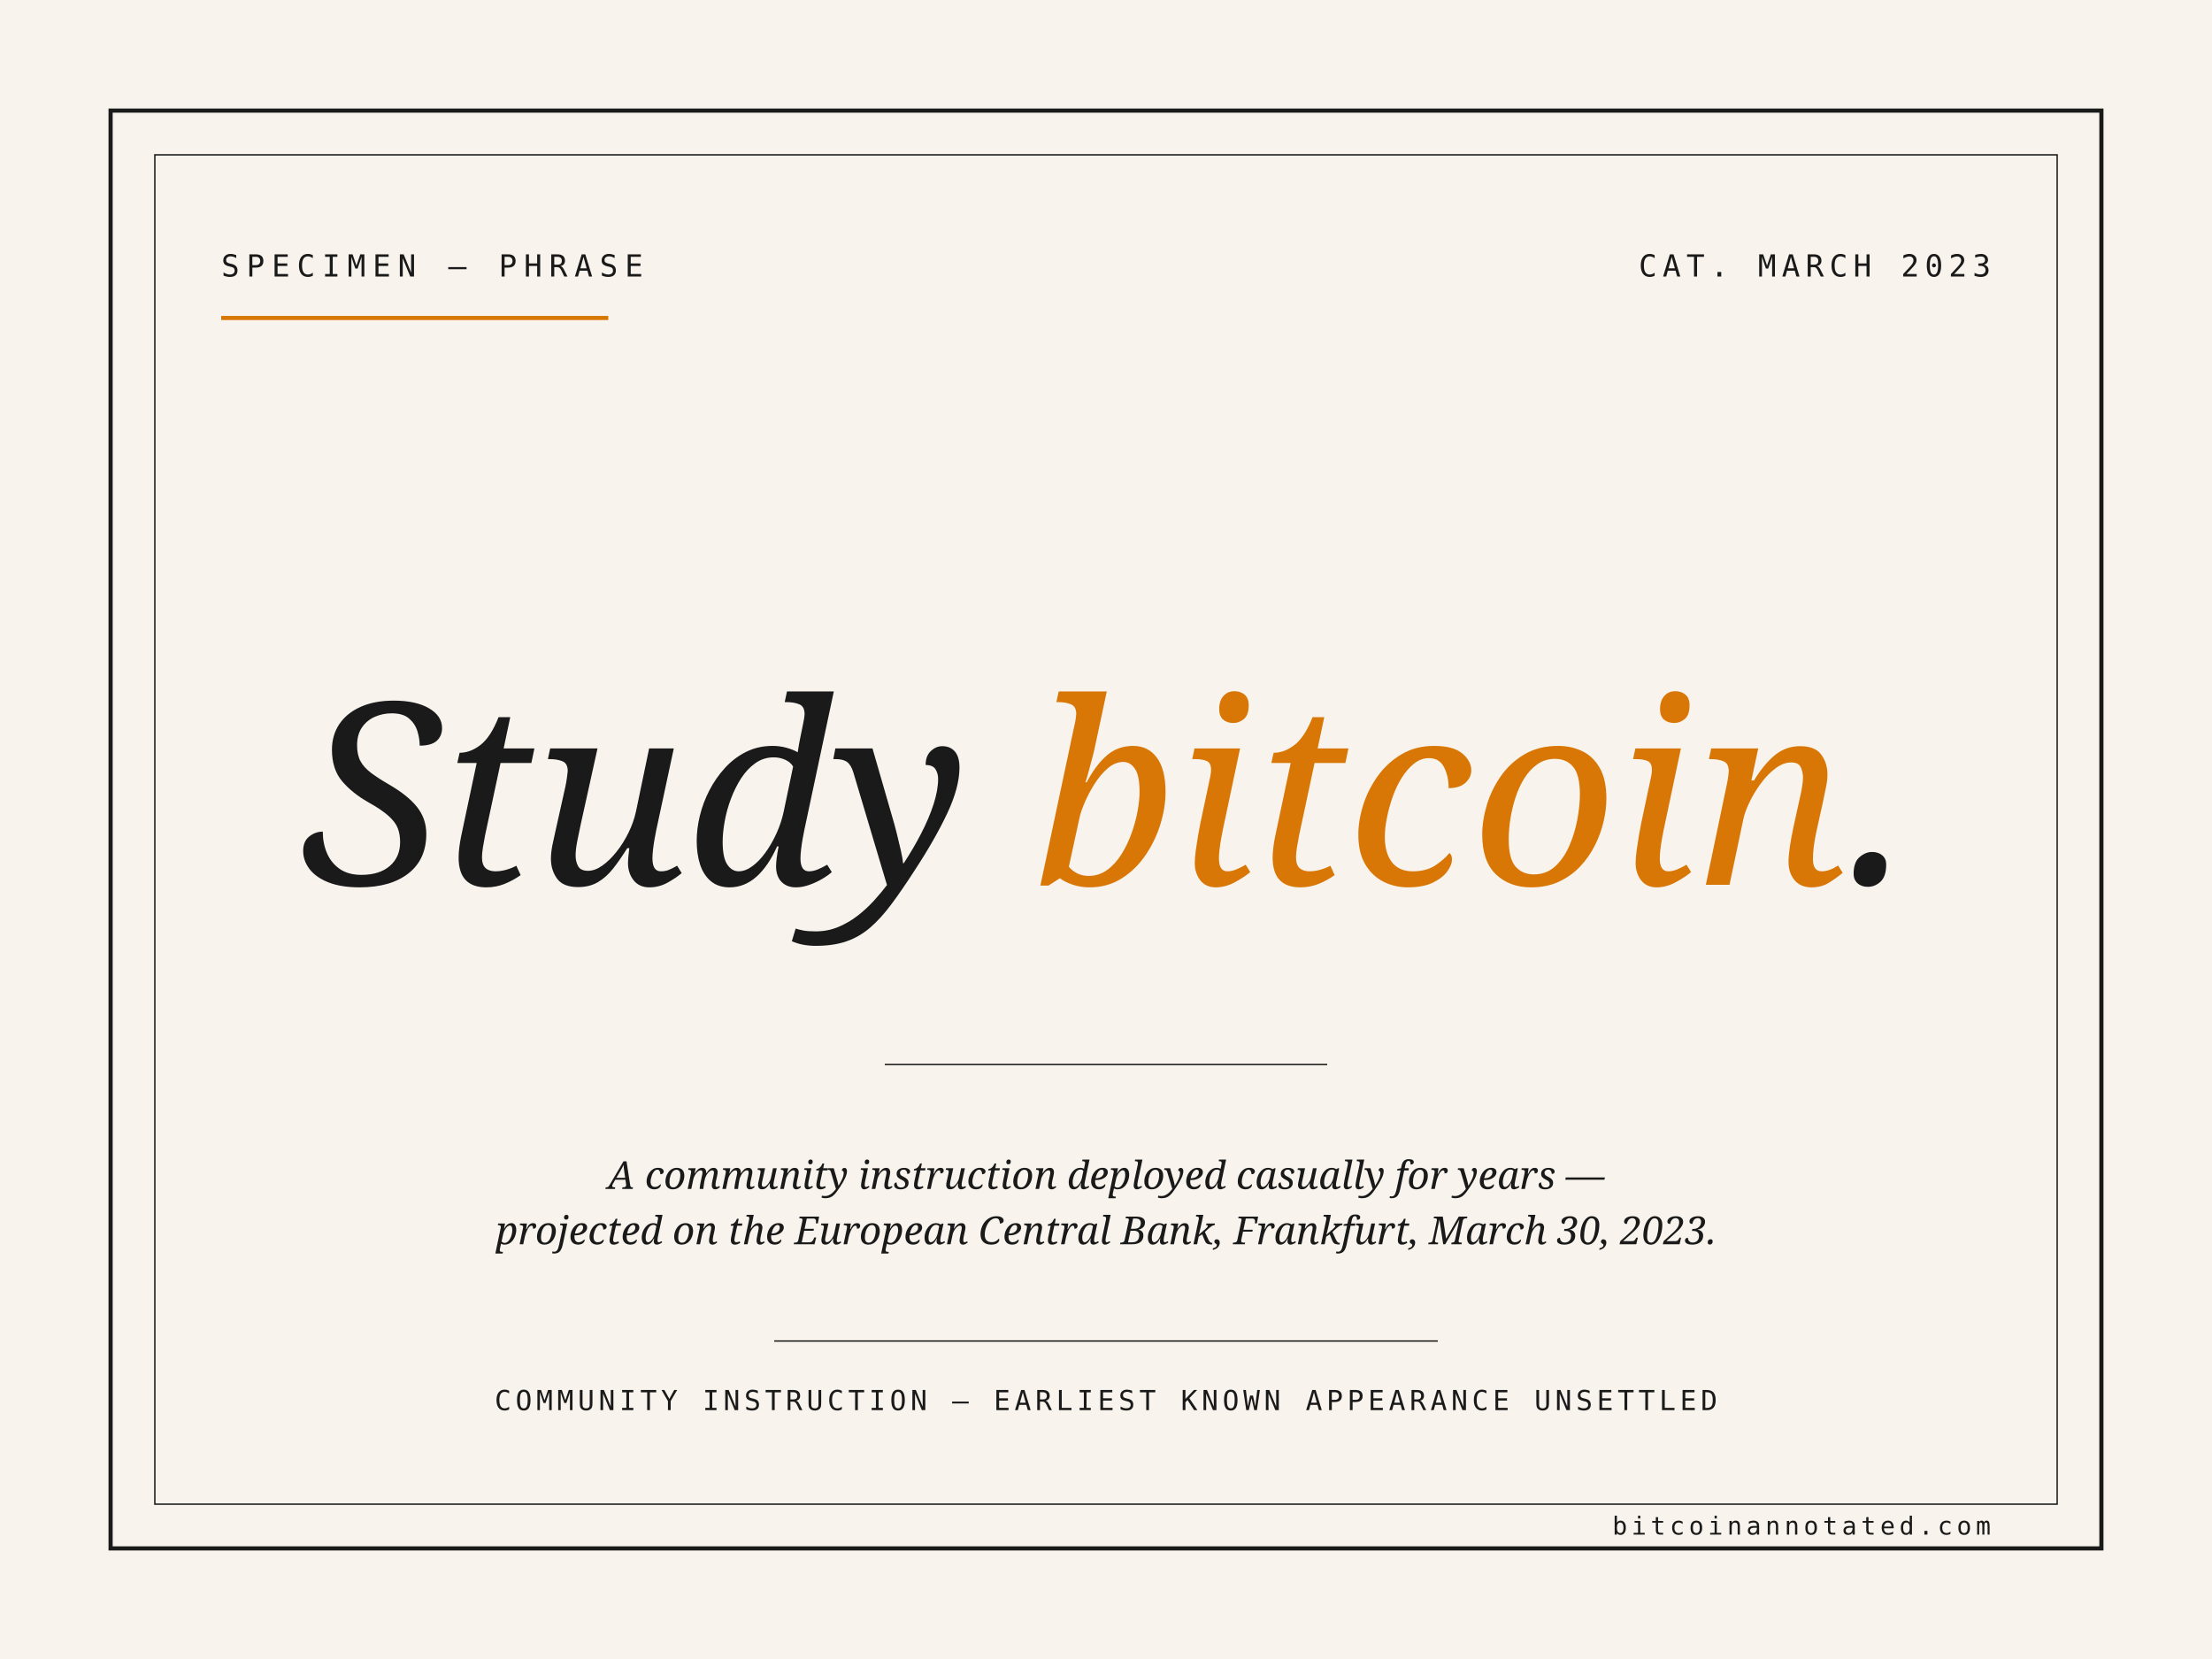
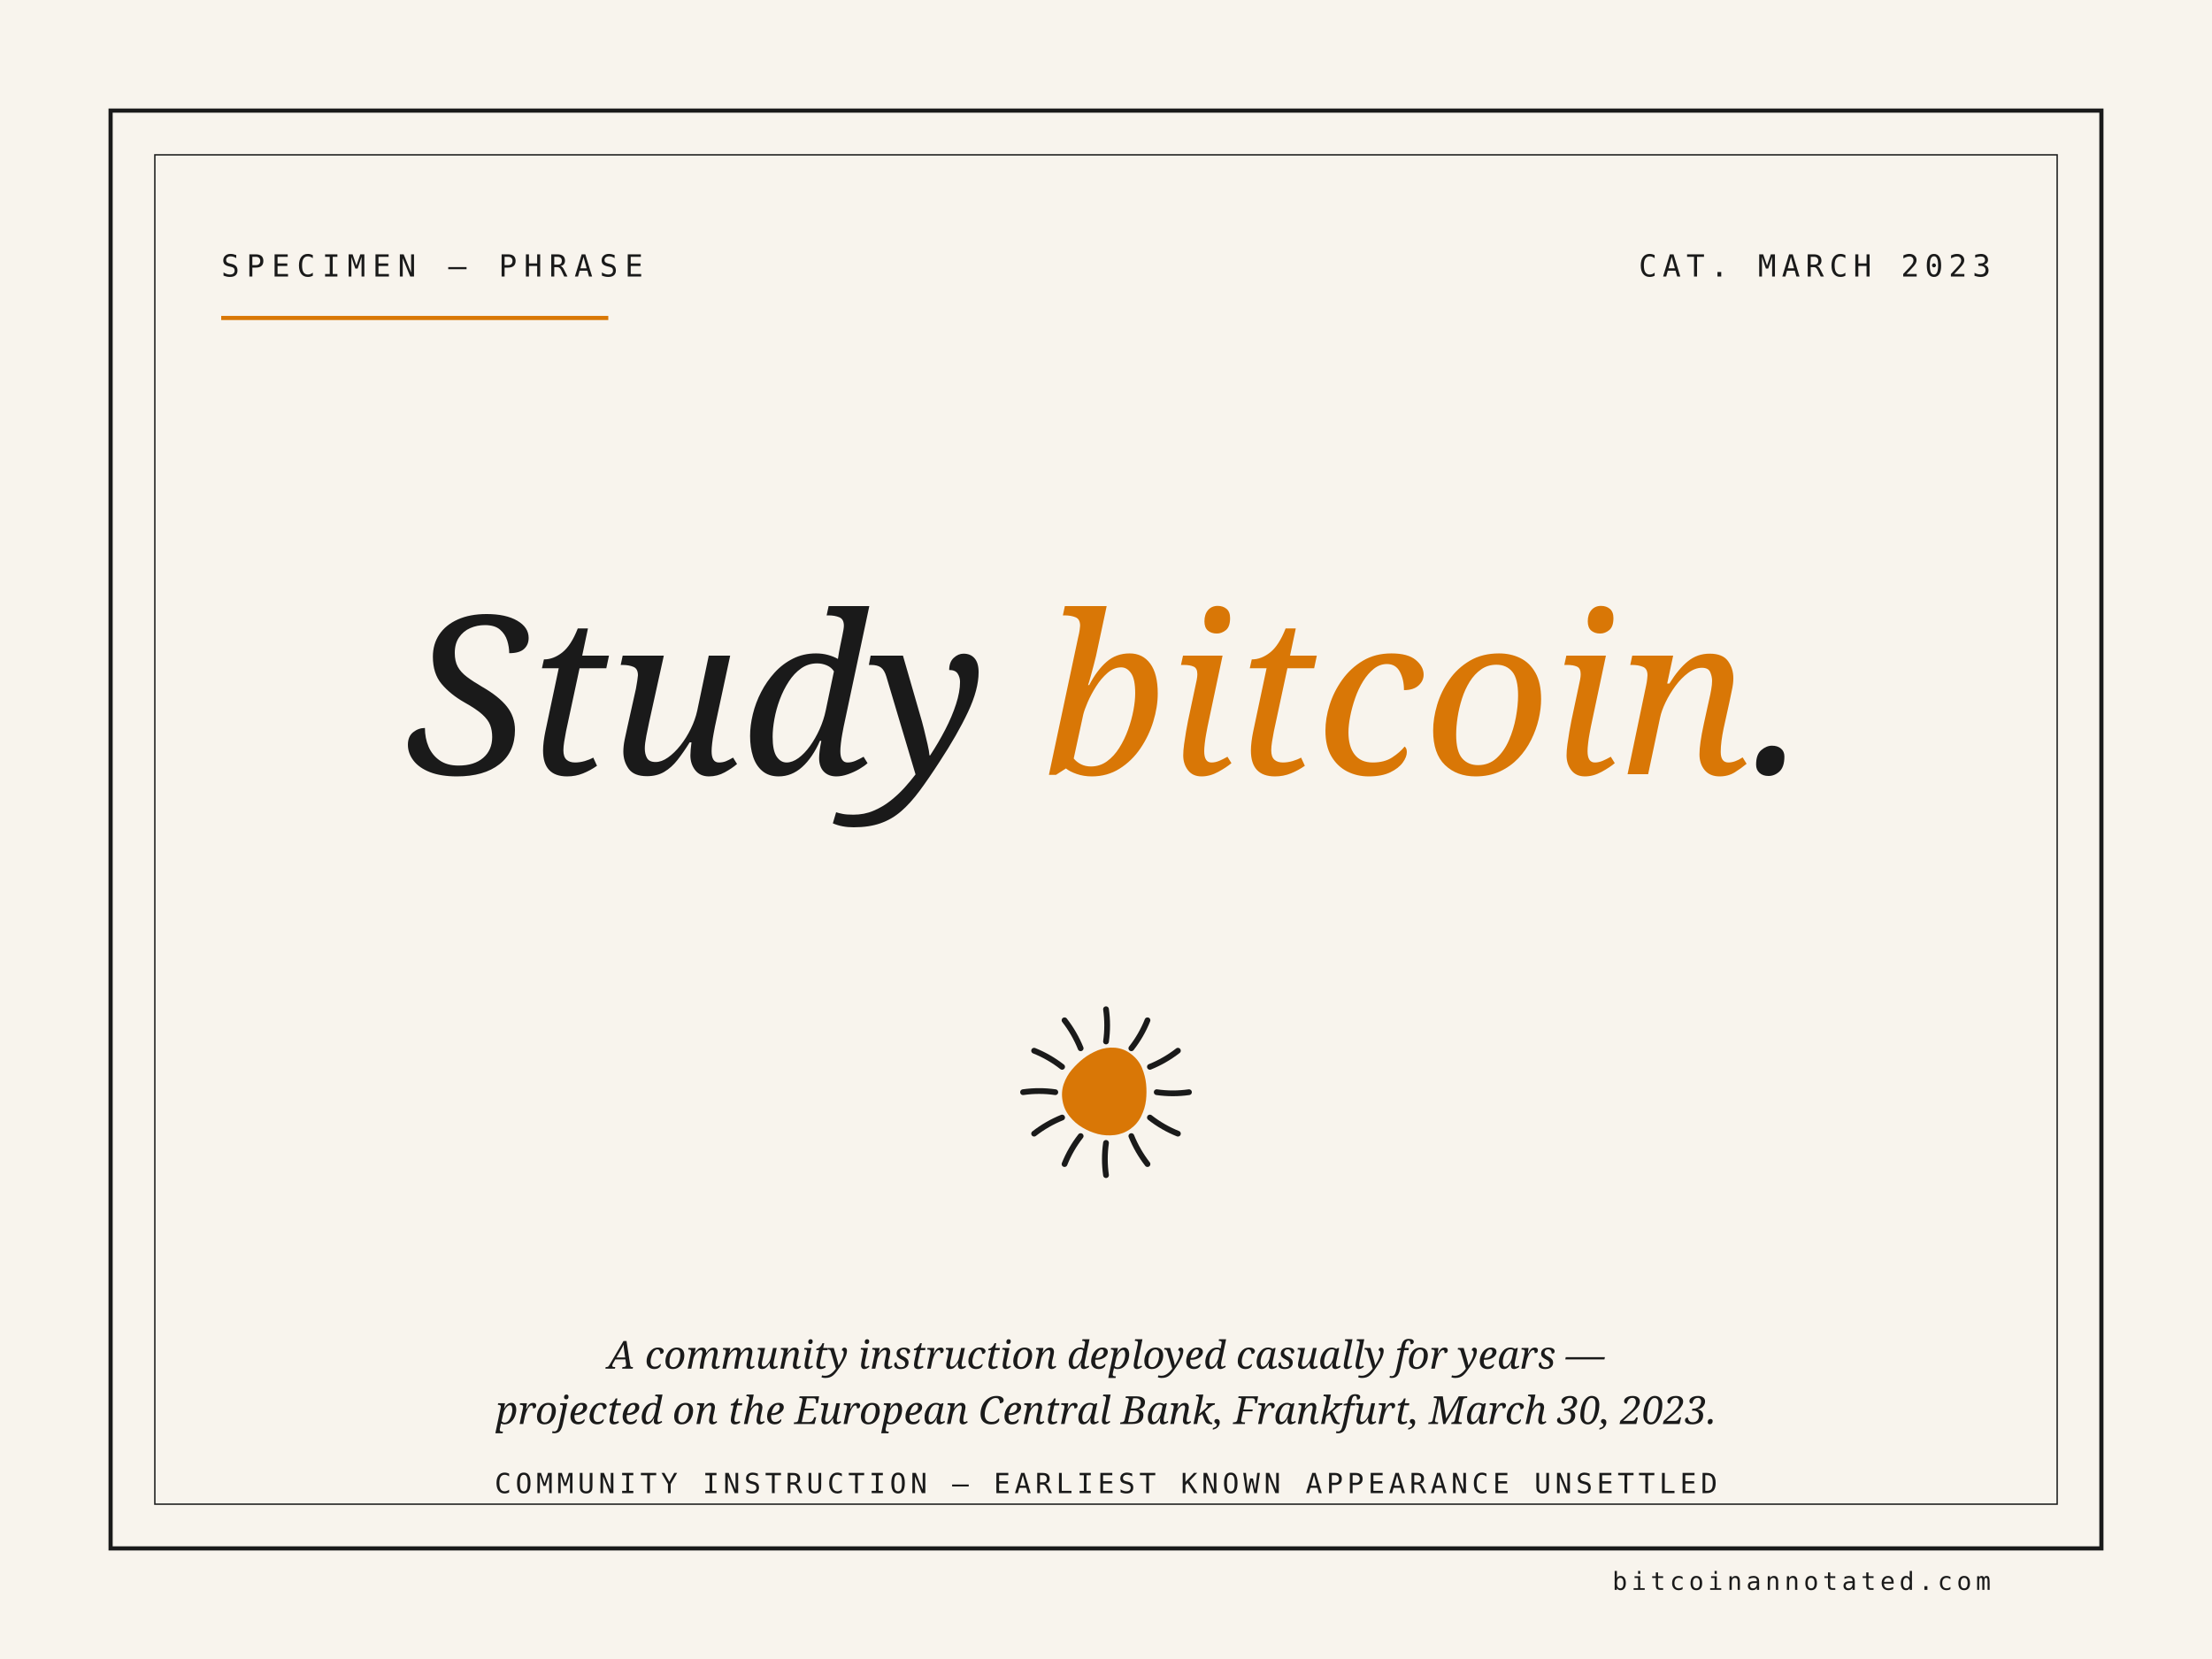
<svg xmlns="http://www.w3.org/2000/svg" viewBox="0 0 800 600" width="800" height="600">
  <rect width="800" height="600" fill="#f8f4ed" />
  <rect x="40" y="40" width="720" height="520" fill="none" stroke="#1a1a1a" stroke-width="1.5" />
  <rect x="56" y="56" width="688" height="488" fill="none" stroke="#1a1a1a" stroke-width="0.5" />
  <text x="80" y="100" font-family="JetBrains Mono, monospace" font-size="11" fill="#1a1a1a" letter-spacing="2.5">SPECIMEN — PHRASE</text>
  <line x1="80" y1="115" x2="220" y2="115" stroke="#d97706" stroke-width="1.5" />
  <text x="720" y="100" font-family="JetBrains Mono, monospace" font-size="11" fill="#1a1a1a" letter-spacing="2" text-anchor="end">CAT. MARCH 2023</text>
-   <text x="400" y="320" font-family="EB Garamond, Garamond, serif" font-style="italic" font-size="92" fill="#1a1a1a" text-anchor="middle" font-weight="500">Study <tspan fill="#d97706">bitcoin</tspan>.</text>
-   <line x1="320" y1="385" x2="480" y2="385" stroke="#1a1a1a" stroke-width="0.5" />
-   <text x="400" y="430" font-family="EB Garamond, Garamond, serif" font-style="italic" font-size="14" fill="#1a1a1a" text-anchor="middle">A community instruction deployed casually for years —</text>
-   <text x="400" y="450" font-family="EB Garamond, Garamond, serif" font-style="italic" font-size="14" fill="#1a1a1a" text-anchor="middle">projected on the European Central Bank, Frankfurt, March 30, 2023.</text>
-   <line x1="280" y1="485" x2="520" y2="485" stroke="#1a1a1a" stroke-width="0.5" />
-   <text x="400" y="510" font-family="JetBrains Mono, monospace" font-size="10" fill="#1a1a1a" letter-spacing="1.5" text-anchor="middle">COMMUNITY INSTRUCTION — EARLIEST KNOWN APPEARANCE UNSETTLED</text>
-   <text x="720" y="555" font-family="JetBrains Mono, monospace" font-size="9" fill="#1a1a1a" letter-spacing="1.5" text-anchor="end">bitcoinannotated.com</text>
+   <text x="400" y="280" font-family="EB Garamond, Garamond, serif" font-style="italic" font-size="80" fill="#1a1a1a" text-anchor="middle" font-weight="500">Study <tspan fill="#d97706">bitcoin</tspan>.</text>
+   <g transform="translate(350.00,345.00) scale(0.4167)">
+     <path d="M 164.0 120.0 Q 178.0 122.0 192.0 120.0" fill="none" stroke="#1a1a1a" stroke-width="5" stroke-linecap="round" />
+     <path d="M 158.1 142.0 Q 169.2 150.7 182.4 156.0" fill="none" stroke="#1a1a1a" stroke-width="5" stroke-linecap="round" />
+     <path d="M 142.0 158.1 Q 147.3 171.2 156.0 182.4" fill="none" stroke="#1a1a1a" stroke-width="5" stroke-linecap="round" />
+     <path d="M 120.0 164.0 Q 118.0 178.0 120.0 192.0" fill="none" stroke="#1a1a1a" stroke-width="5" stroke-linecap="round" />
+     <path d="M 98.0 158.1 Q 89.3 169.2 84.0 182.4" fill="none" stroke="#1a1a1a" stroke-width="5" stroke-linecap="round" />
+     <path d="M 81.9 142.0 Q 68.8 147.3 57.6 156.0" fill="none" stroke="#1a1a1a" stroke-width="5" stroke-linecap="round" />
+     <path d="M 76.0 120.0 Q 62.0 118.0 48.0 120.0" fill="none" stroke="#1a1a1a" stroke-width="5" stroke-linecap="round" />
+     <path d="M 81.9 98.0 Q 70.8 89.3 57.6 84.0" fill="none" stroke="#1a1a1a" stroke-width="5" stroke-linecap="round" />
+     <path d="M 98.0 81.9 Q 92.7 68.8 84.0 57.6" fill="none" stroke="#1a1a1a" stroke-width="5" stroke-linecap="round" />
+     <path d="M 120.0 76.0 Q 122.0 62.0 120.0 48.0" fill="none" stroke="#1a1a1a" stroke-width="5" stroke-linecap="round" />
+     <path d="M 142.0 81.9 Q 150.7 70.8 156.0 57.6" fill="none" stroke="#1a1a1a" stroke-width="5" stroke-linecap="round" />
+     <path d="M 158.1 98.0 Q 171.2 92.7 182.4 84.0" fill="none" stroke="#1a1a1a" stroke-width="5" stroke-linecap="round" />
+     <path d="M 154.8 112.9 Q 155.5 120.0 154.7 127.0 Q 153.9 134.0 150.6 140.7 Q 147.4 147.4 141.2 151.9 Q 135.0 156.3 127.5 157.2 Q 120.0 158.1 112.9 156.3 Q 105.7 154.4 99.4 150.6 Q 93.1 146.9 88.4 141.0 Q 83.6 135.1 82.3 127.5 Q 80.9 120.0 83.3 112.9 Q 85.8 105.8 90.4 100.4 Q 95.0 95.0 100.5 90.7 Q 106.1 86.4 113.0 83.6 Q 120.0 80.8 127.8 81.4 Q 135.7 82.1 141.9 87.0 Q 148.2 91.8 151.2 98.8 Q 154.1 105.9 154.8 112.9 Z" fill="#d97706" />
+   </g>
+   <text x="400" y="495" font-family="EB Garamond, Garamond, serif" font-style="italic" font-size="14" fill="#1a1a1a" text-anchor="middle">A community instruction deployed casually for years —</text>
+   <text x="400" y="515" font-family="EB Garamond, Garamond, serif" font-style="italic" font-size="14" fill="#1a1a1a" text-anchor="middle">projected on the European Central Bank, Frankfurt, March 30, 2023.</text>
+   <text x="400" y="540" font-family="JetBrains Mono, monospace" font-size="10" fill="#1a1a1a" letter-spacing="1.5" text-anchor="middle">COMMUNITY INSTRUCTION — EARLIEST KNOWN APPEARANCE UNSETTLED</text>
+   <text x="720" y="575" font-family="JetBrains Mono, monospace" font-size="9" fill="#1a1a1a" letter-spacing="1.5" text-anchor="end">bitcoinannotated.com</text>
</svg>
